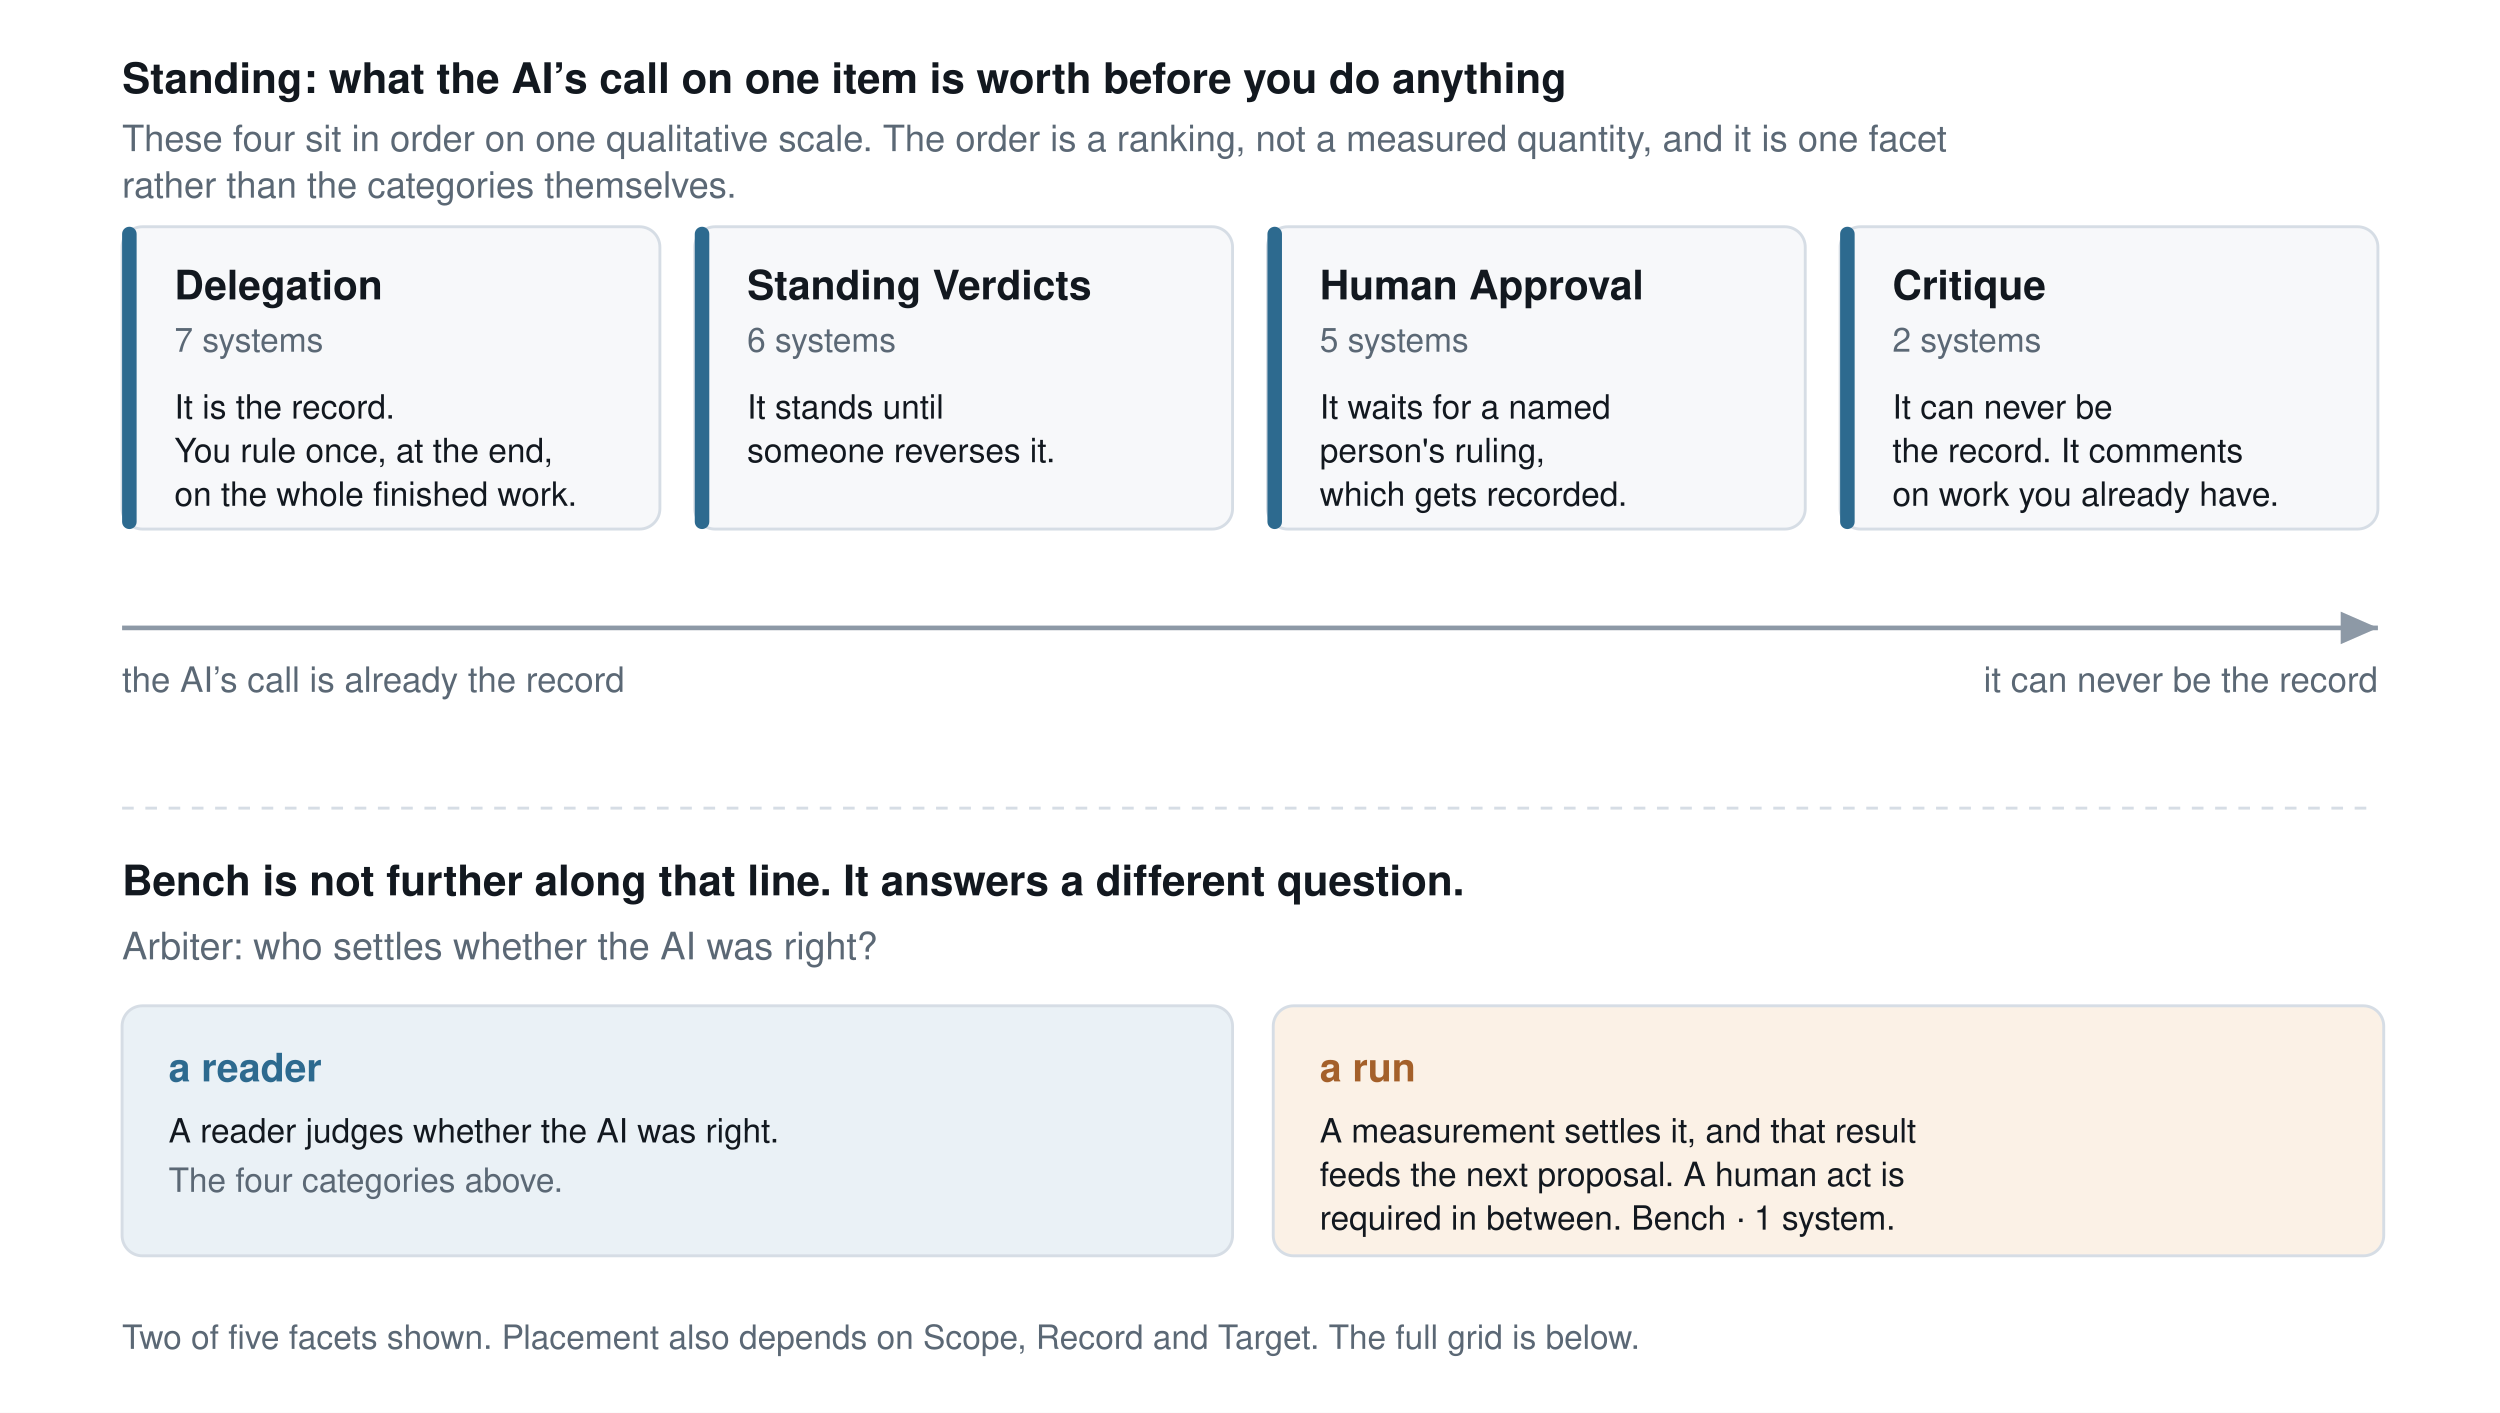
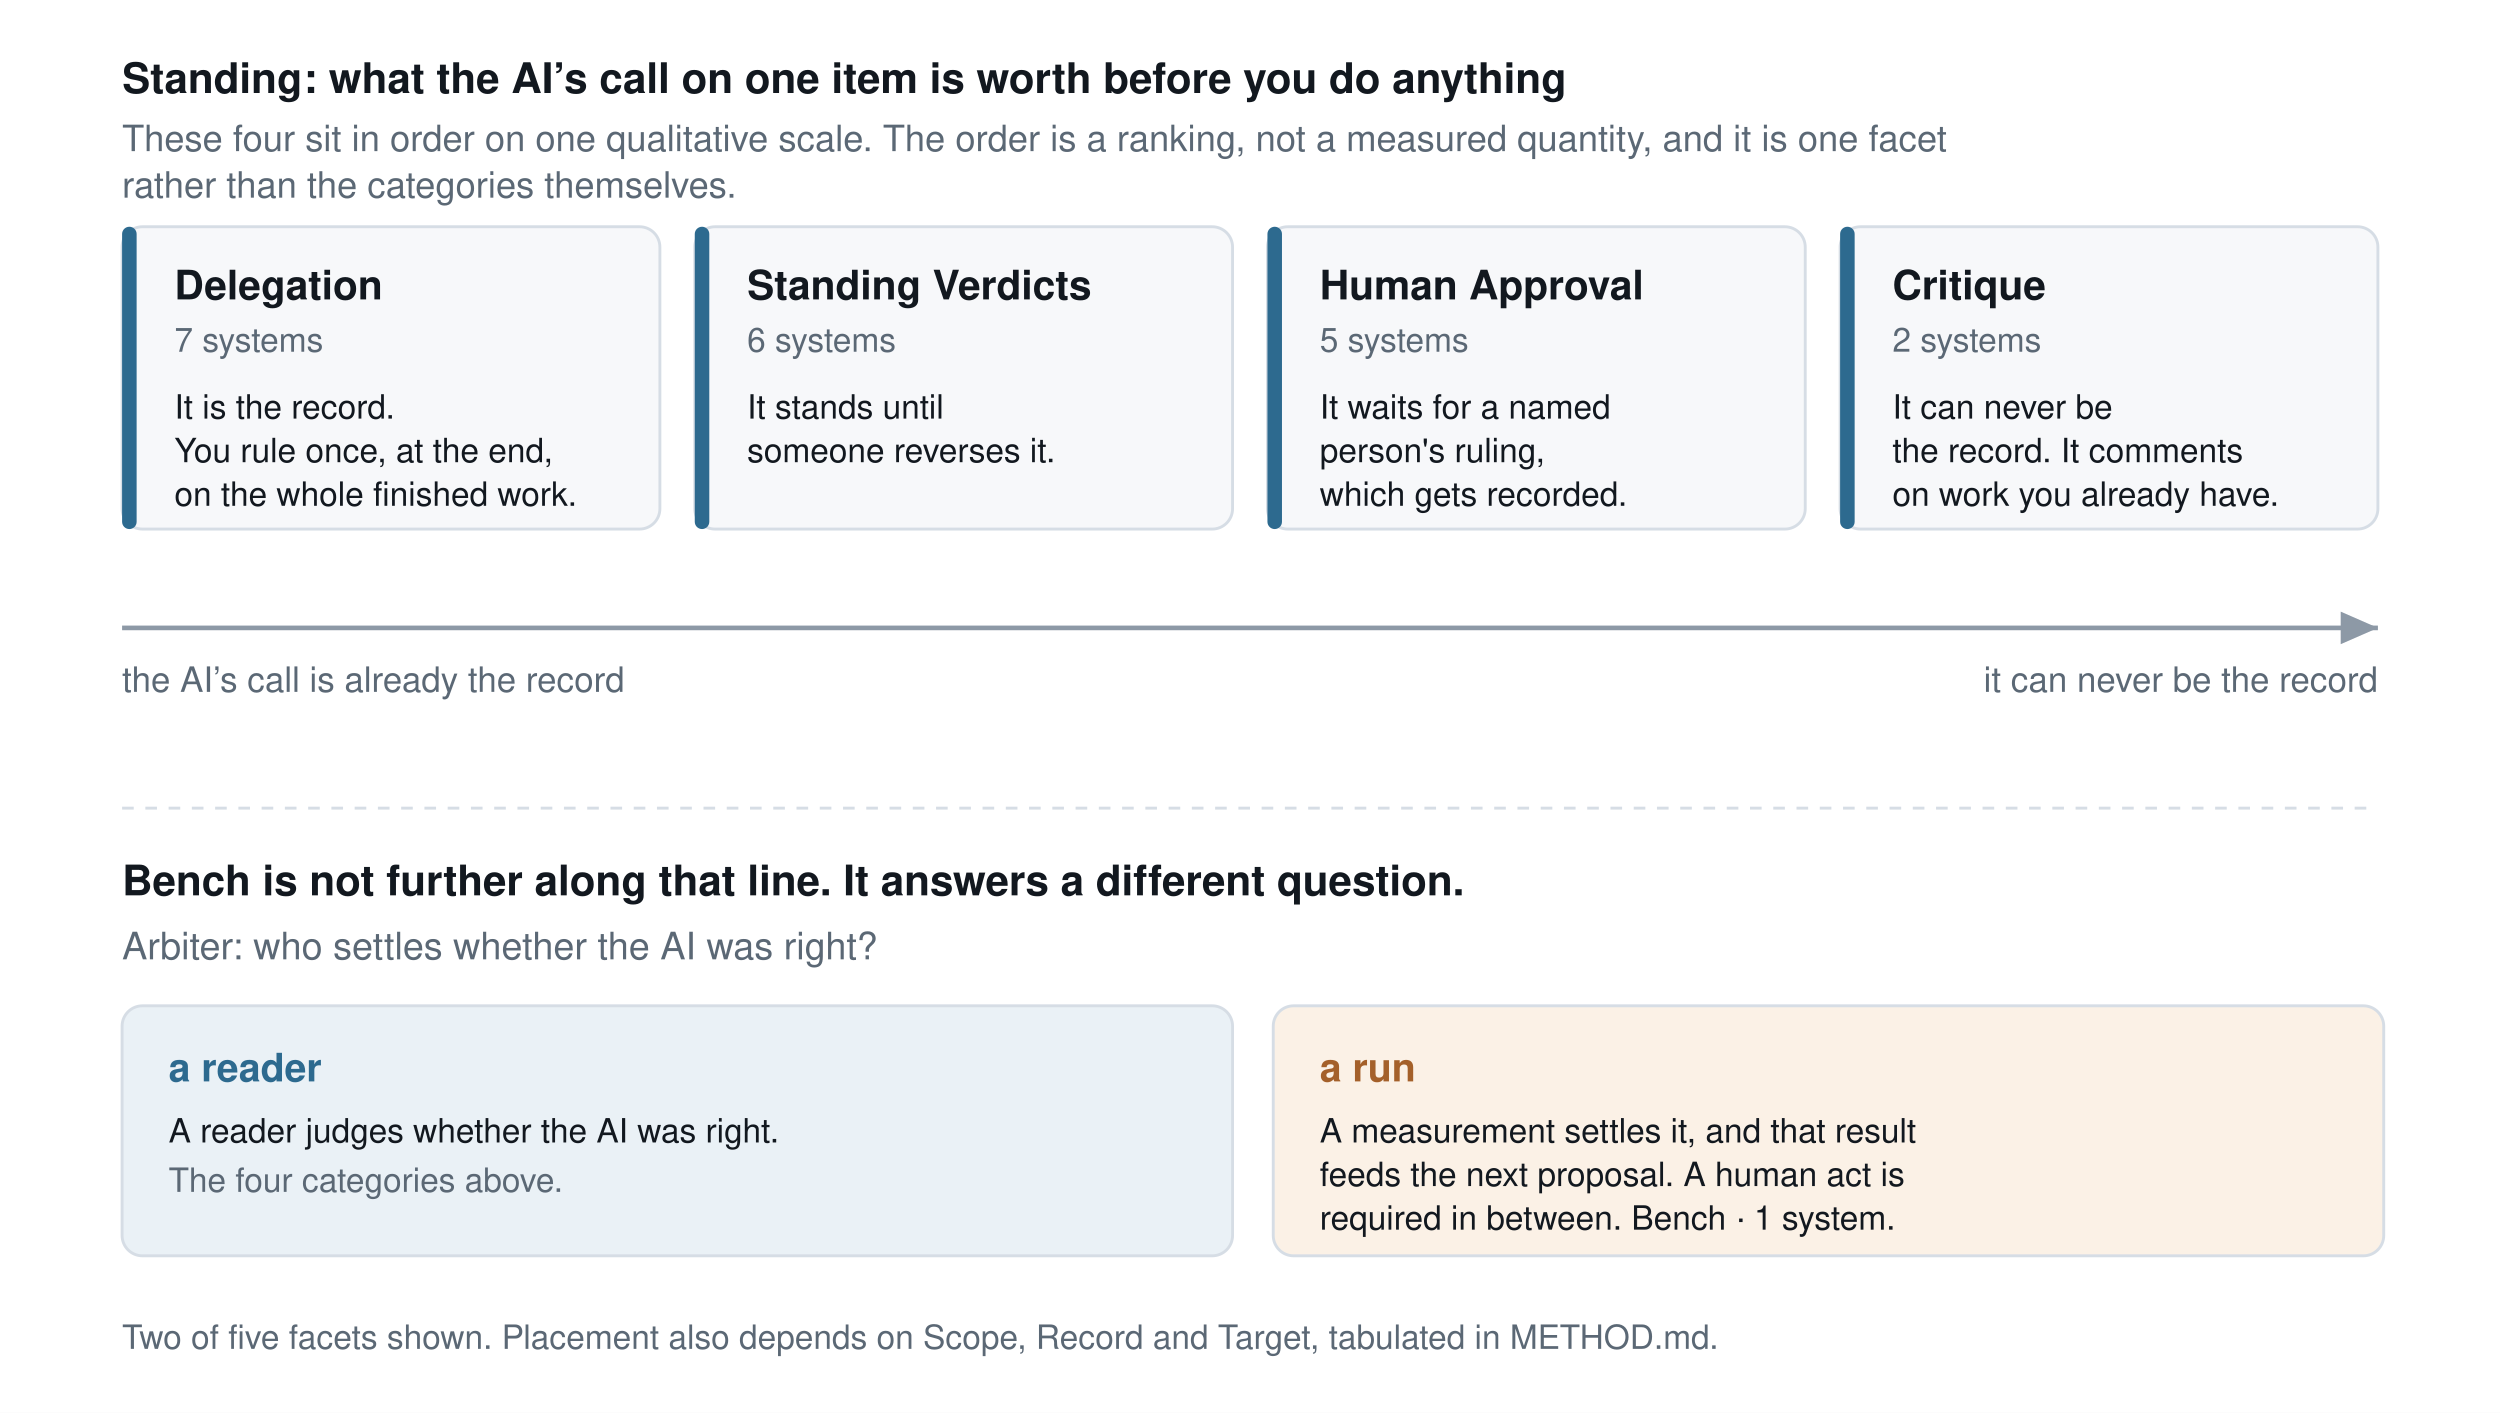
<svg xmlns="http://www.w3.org/2000/svg" width="860" height="486" viewBox="0 0 860 486" font-family="-apple-system,BlinkMacSystemFont,Segoe UI,Helvetica,Arial,sans-serif" role="img" aria-labelledby="figtitle figdesc">
  <rect width="860" height="486" fill="#ffffff" />
  <text x="42" y="32" font-size="14.5" font-weight="600" fill="#12181f">Standing: what the AI’s call on one item is worth before you do anything</text>
  <text x="42" y="52" font-size="12.5" fill="#5b6875">These four sit in order on one qualitative scale. The order is a ranking, not a measured quantity, and it is one facet</text>
  <text x="42" y="68" font-size="12.5" fill="#5b6875">rather than the categories themselves.</text>
  <rect x="42" y="78" width="185" height="104" rx="7" fill="#f7f8fa" stroke="#d6dde5" />
  <rect x="42" y="78" width="5" height="104" rx="2.5" fill="#2d6a8f" />
  <text x="60" y="103" font-size="14" font-weight="700" fill="#12181f">Delegation</text>
  <text x="60" y="121" font-size="11.5" fill="#5b6875">7 systems</text>
  <text x="60" y="144" font-size="11.5" fill="#12181f">It is the record.</text>
  <text x="60" y="159" font-size="11.5" fill="#12181f">You rule once, at the end,</text>
  <text x="60" y="174" font-size="11.5" fill="#12181f">on the whole finished work.</text>
  <rect x="239" y="78" width="185" height="104" rx="7" fill="#f7f8fa" stroke="#d6dde5" />
  <rect x="239" y="78" width="5" height="104" rx="2.5" fill="#2d6a8f" />
  <text x="257" y="103" font-size="14" font-weight="700" fill="#12181f">Standing Verdicts</text>
  <text x="257" y="121" font-size="11.5" fill="#5b6875">6 systems</text>
  <text x="257" y="144" font-size="11.5" fill="#12181f">It stands until</text>
  <text x="257" y="159" font-size="11.5" fill="#12181f">someone reverses it.</text>
  <rect x="436" y="78" width="185" height="104" rx="7" fill="#f7f8fa" stroke="#d6dde5" />
  <rect x="436" y="78" width="5" height="104" rx="2.5" fill="#2d6a8f" />
  <text x="454" y="103" font-size="14" font-weight="700" fill="#12181f">Human Approval</text>
  <text x="454" y="121" font-size="11.5" fill="#5b6875">5 systems</text>
  <text x="454" y="144" font-size="11.5" fill="#12181f">It waits for a named</text>
  <text x="454" y="159" font-size="11.5" fill="#12181f">person's ruling,</text>
  <text x="454" y="174" font-size="11.5" fill="#12181f">which gets recorded.</text>
  <rect x="633" y="78" width="185" height="104" rx="7" fill="#f7f8fa" stroke="#d6dde5" />
  <rect x="633" y="78" width="5" height="104" rx="2.5" fill="#2d6a8f" />
  <text x="651" y="103" font-size="14" font-weight="700" fill="#12181f">Critique</text>
  <text x="651" y="121" font-size="11.5" fill="#5b6875">2 systems</text>
  <text x="651" y="144" font-size="11.5" fill="#12181f">It can never be</text>
  <text x="651" y="159" font-size="11.5" fill="#12181f">the record. It comments</text>
  <text x="651" y="174" font-size="11.5" fill="#12181f">on work you already have.</text>
  <defs>
    <marker id="arwlight" markerWidth="9" markerHeight="9" refX="8" refY="4.5" orient="auto">
      <path d="M0,1 L8,4.5 L0,8 z" fill="#8d99a6" />
    </marker>
  </defs>
  <line x1="42" y1="216" x2="818" y2="216" stroke="#8d99a6" stroke-width="1.6" marker-end="url(#arwlight)" />
  <text x="42" y="238" font-size="12" fill="#5b6875">the AI’s call is already the record</text>
  <text x="818" y="238" font-size="12" fill="#5b6875" text-anchor="end">it can never be the record</text>
  <line x1="42" y1="278" x2="818" y2="278" stroke="#d6dde5" stroke-width="1" stroke-dasharray="4 4" />
  <text x="42" y="308" font-size="14.5" font-weight="600" fill="#12181f">Bench is not further along that line. It answers a different question.</text>
  <text x="42" y="330" font-size="13" fill="#5b6875">Arbiter: who settles whether the AI was right?</text>
  <rect x="42" y="346" width="382" height="86" rx="7" fill="#eaf1f6" stroke="#d6dde5" />
  <text x="58" y="372" font-size="13.5" font-weight="700" fill="#2d6a8f">a reader</text>
  <text x="58" y="393" font-size="11.5" fill="#12181f">A reader judges whether the AI was right.</text>
  <text x="58" y="410" font-size="11.5" fill="#5b6875">The four categories above.</text>
  <rect x="438" y="346" width="382" height="86" rx="7" fill="#fbf1e6" stroke="#d6dde5" />
  <text x="454" y="372" font-size="13.5" font-weight="700" fill="#a4602a">a run</text>
  <text x="454" y="393" font-size="11.5" fill="#12181f">A measurement settles it, and that result</text>
  <text x="454" y="408" font-size="11.5" fill="#12181f">feeds the next proposal. A human act is</text>
  <text x="454" y="423" font-size="11.5" fill="#12181f">required in between. Bench · 1 system.</text>
-   <text x="42" y="464" font-size="11.5" fill="#5b6875">Two of five facets shown. Placement also depends on Scope, Record and Target. The full grid is below.</text>
+   <text x="42" y="464" font-size="11.5" fill="#5b6875">Two of five facets shown. Placement also depends on Scope, Record and Target, tabulated in METHOD.md.</text>
</svg>
